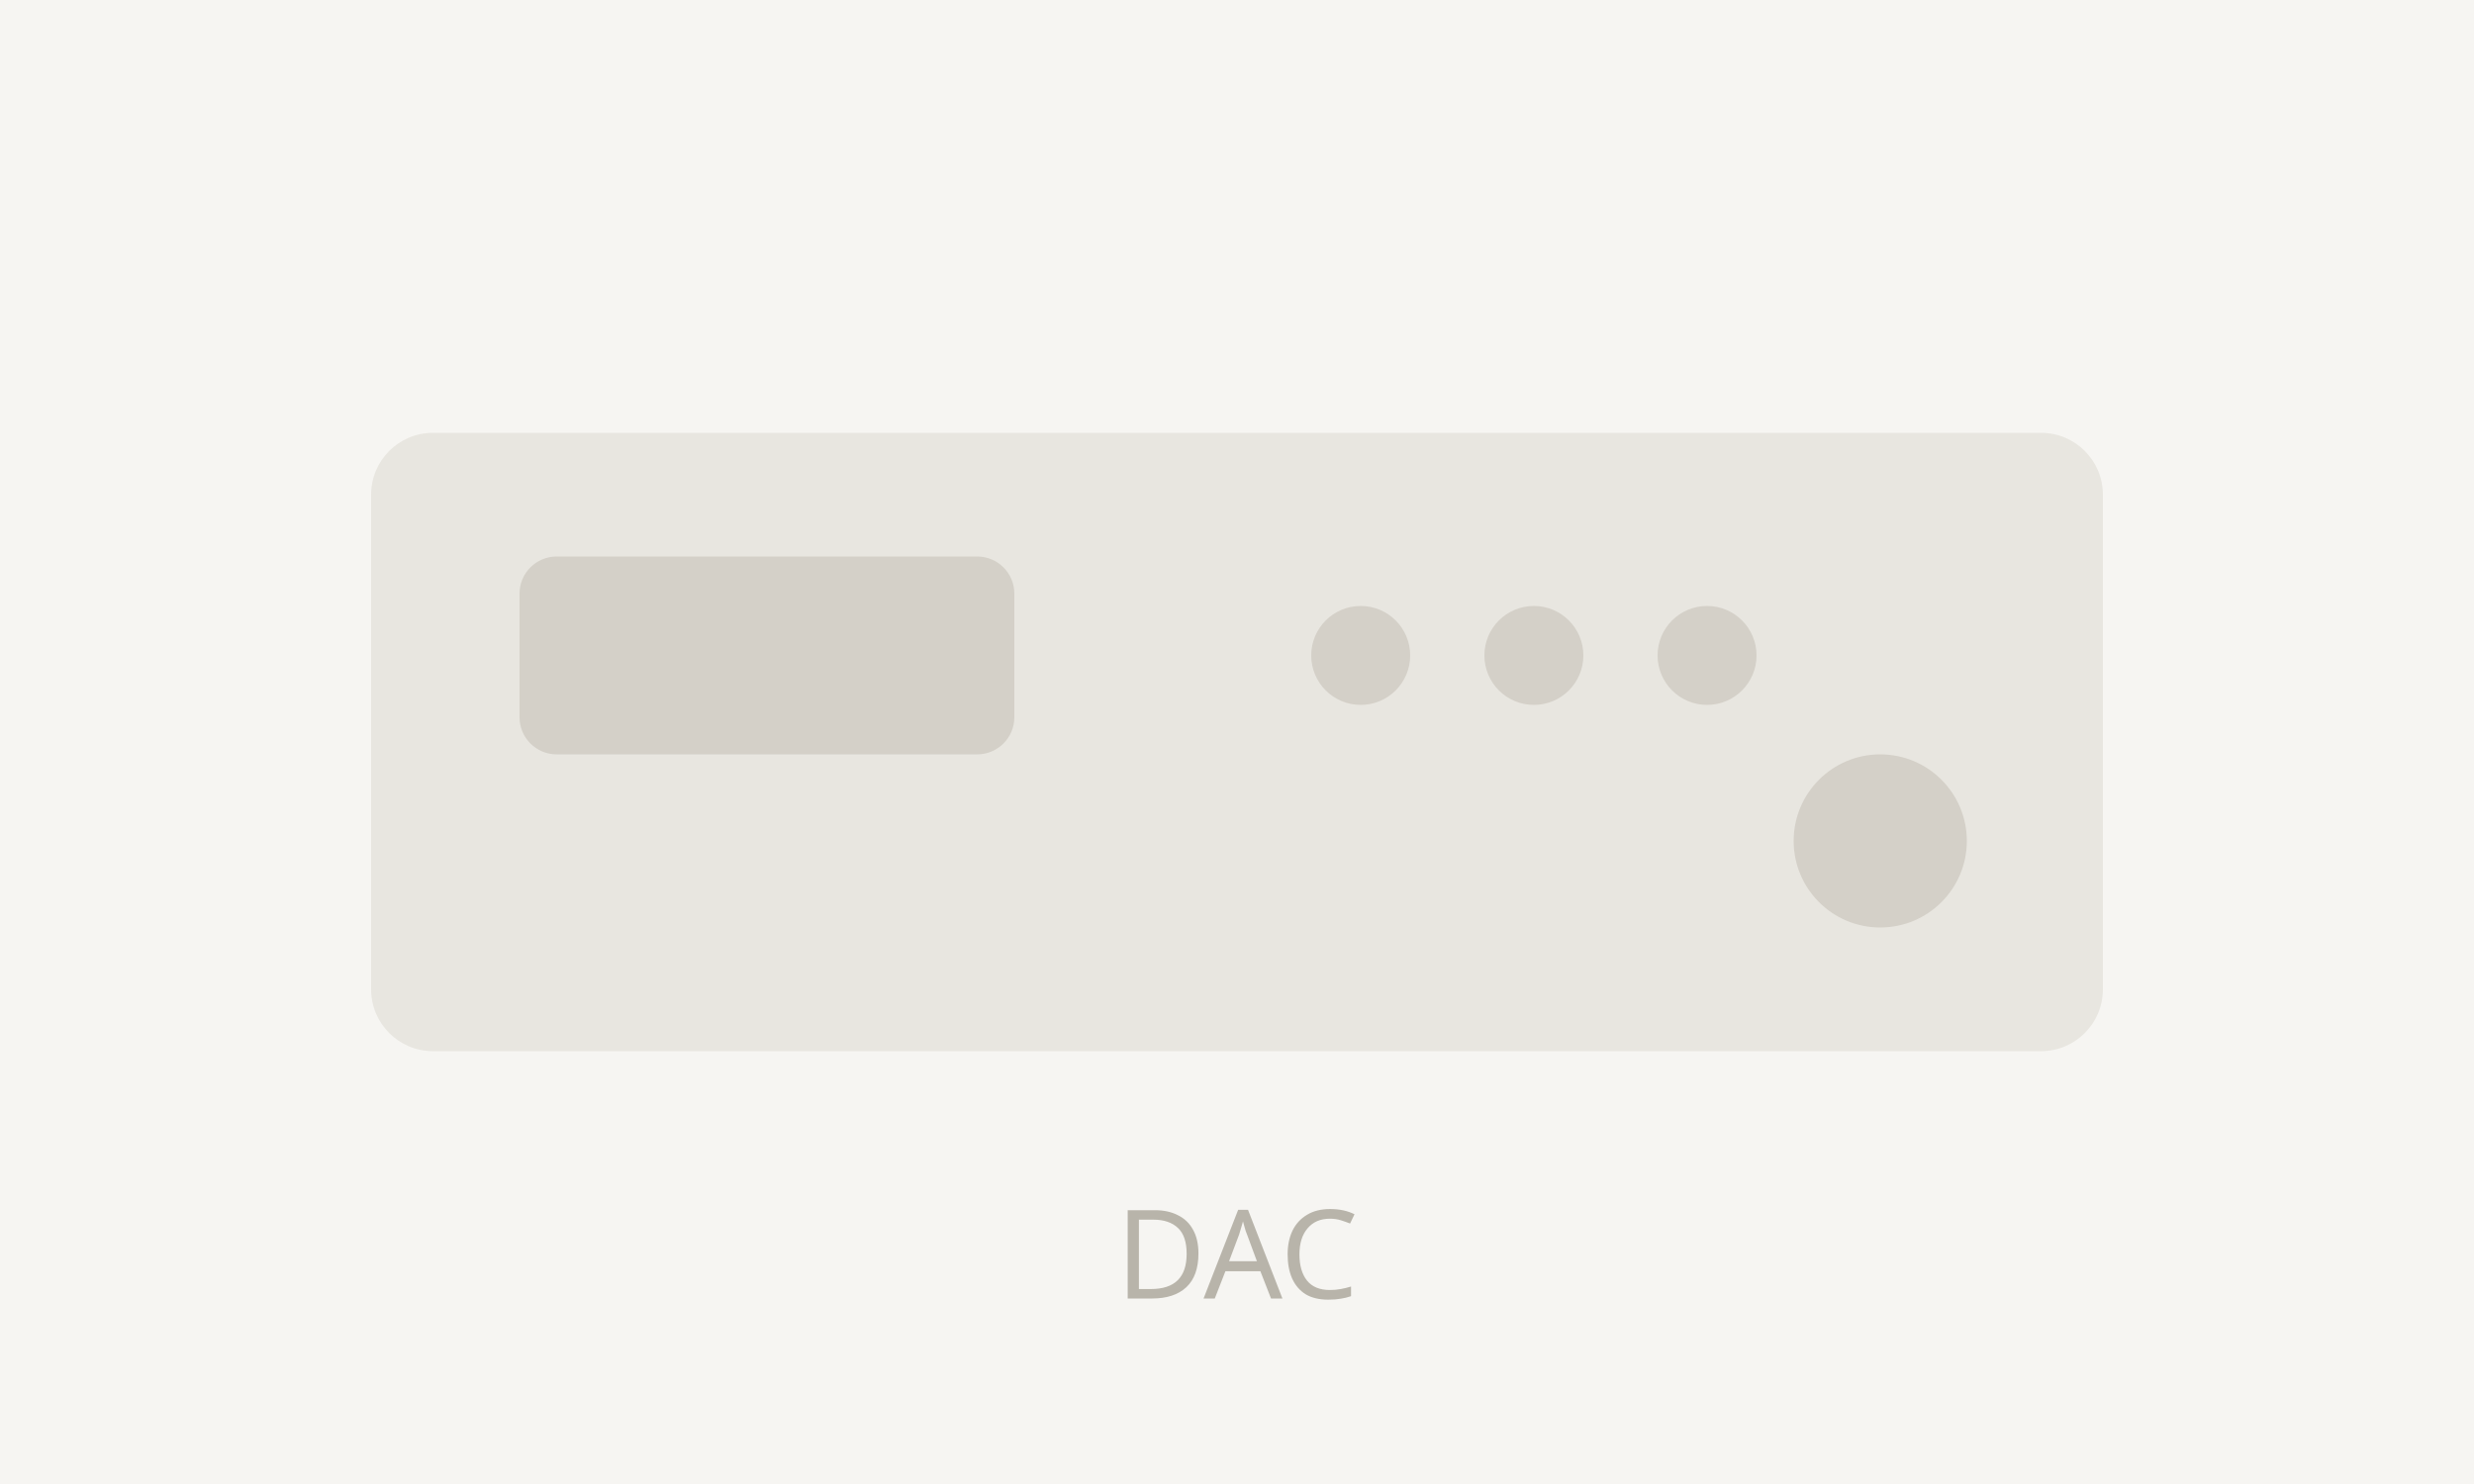
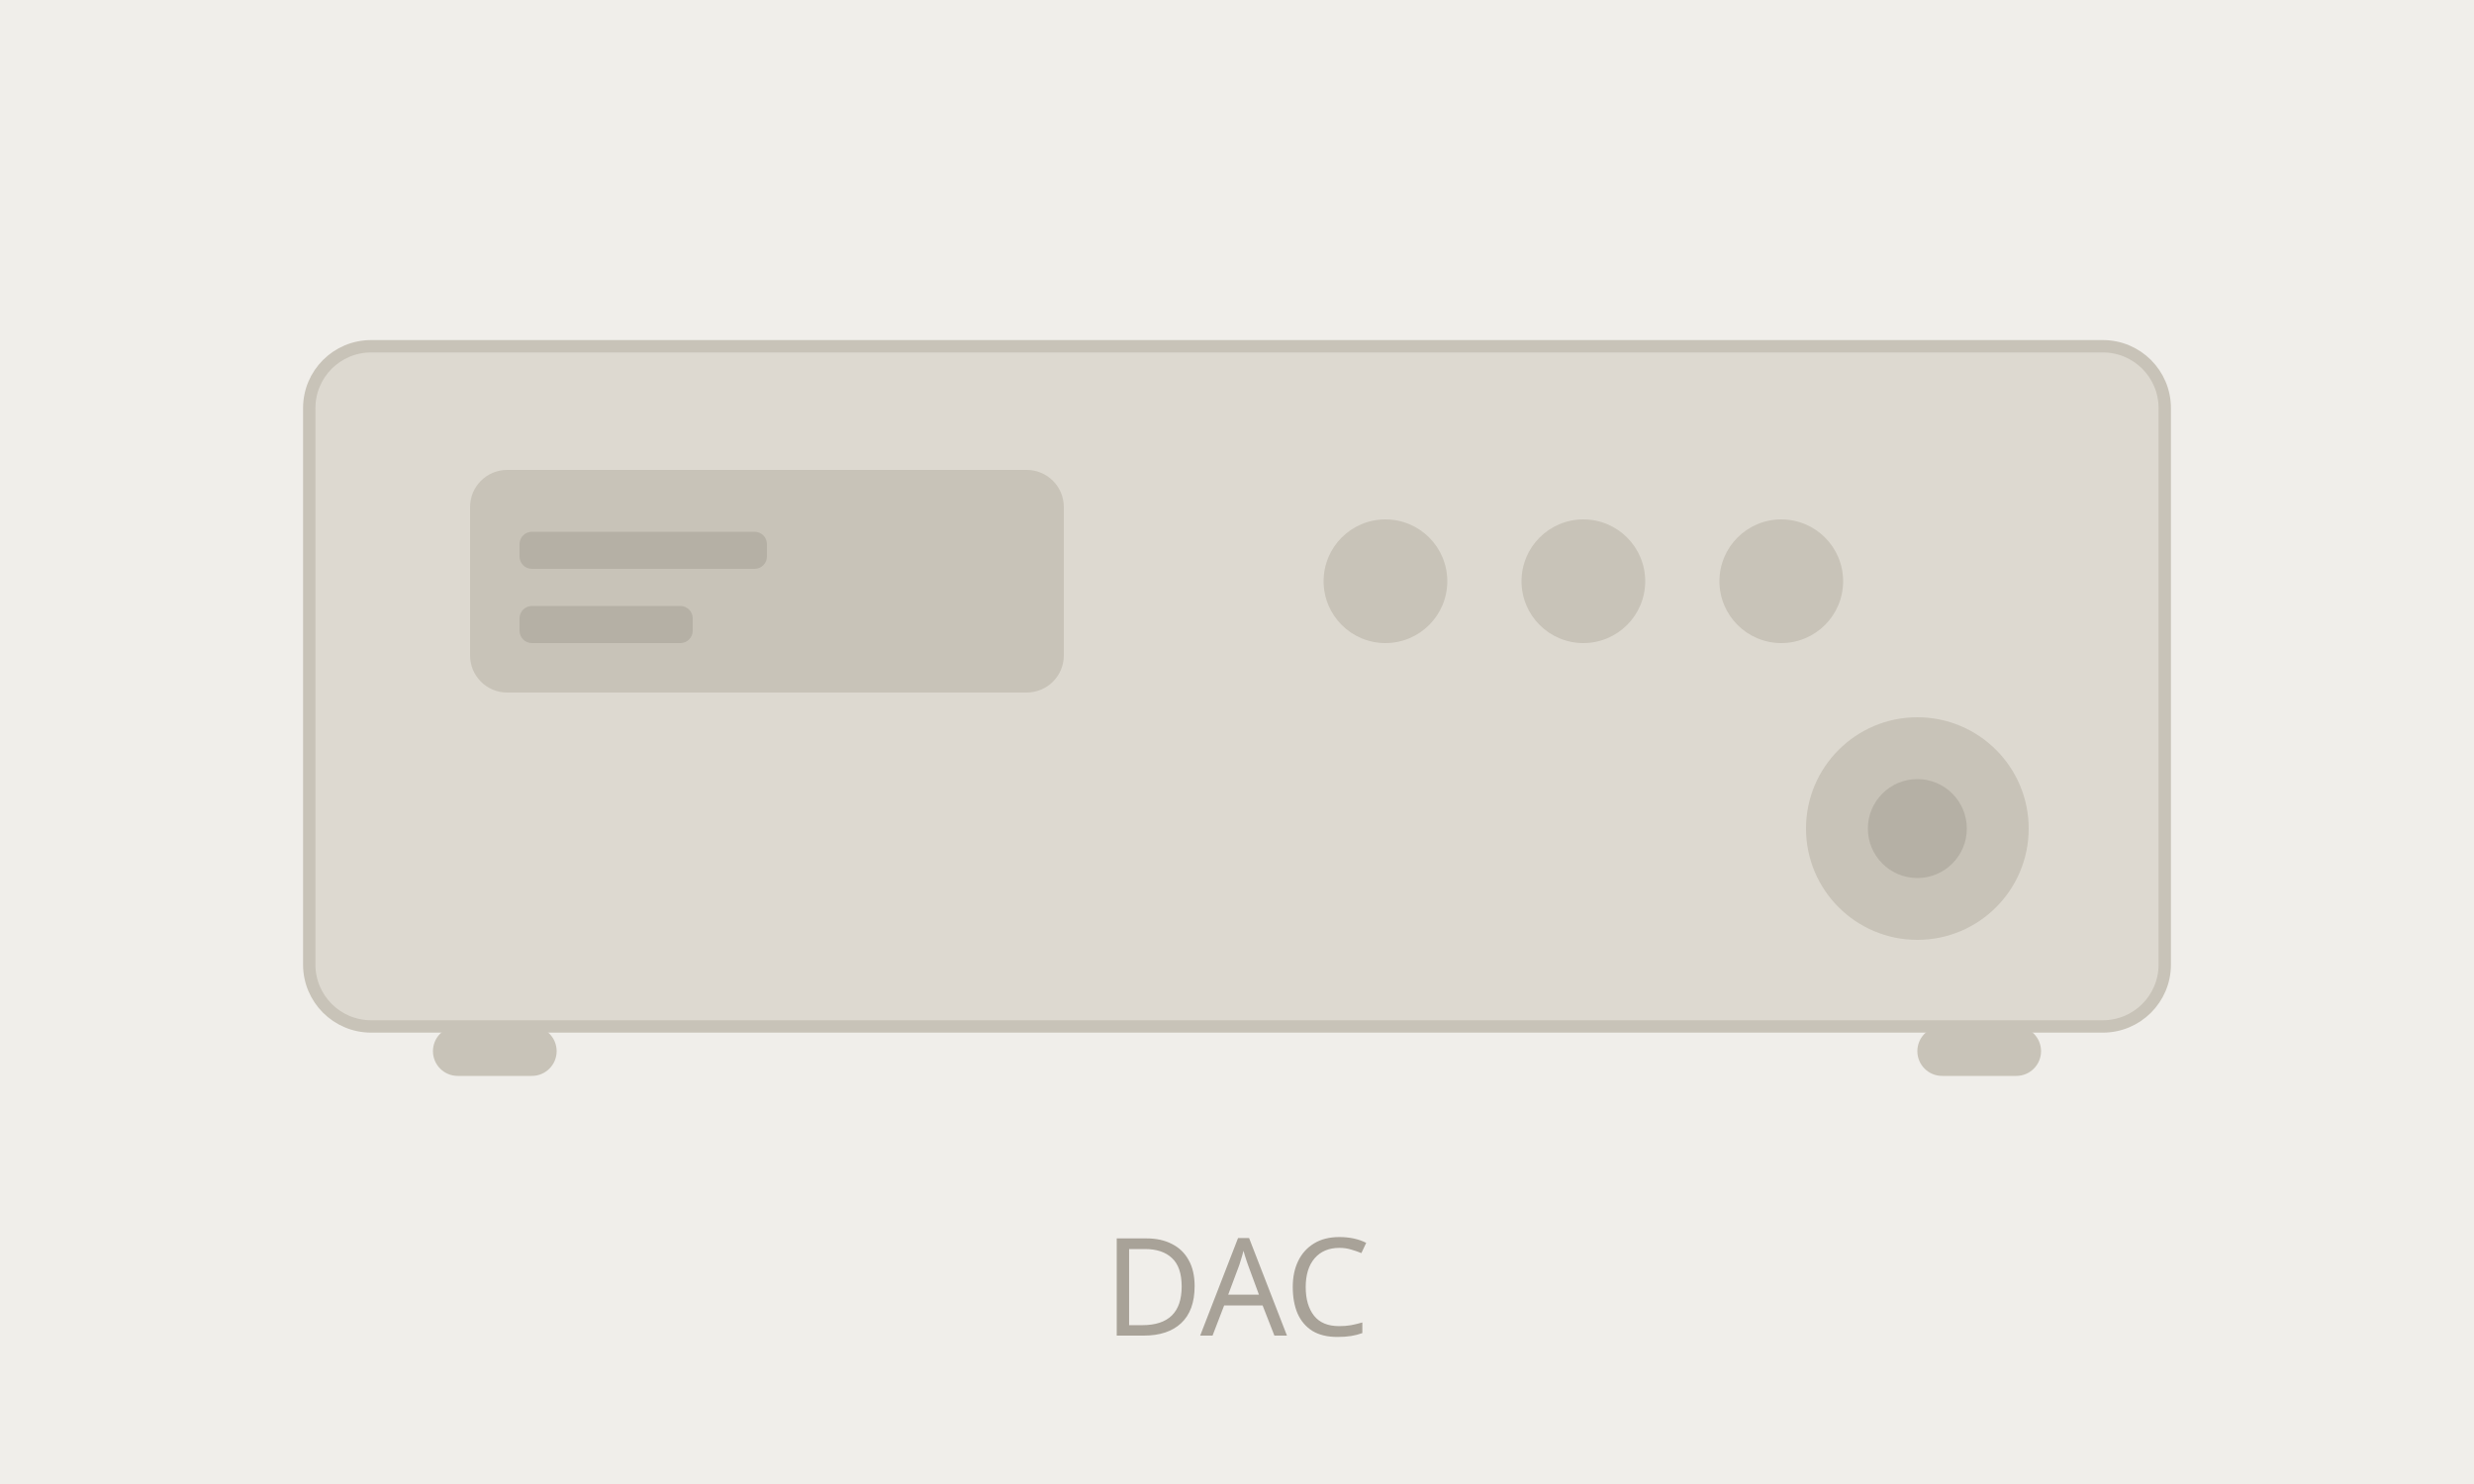
- <svg xmlns="http://www.w3.org/2000/svg" viewBox="0 0 200 120">
-   <rect width="200" height="120" fill="#f6f5f2" />
-   <rect x="30" y="35" width="140" height="50" rx="5" fill="#e8e6e0" />
-   <rect x="42" y="45" width="40" height="16" rx="3" fill="#d4d0c8" />
-   <circle cx="110" cy="53" r="4" fill="#d4d0c8" />
-   <circle cx="124" cy="53" r="4" fill="#d4d0c8" />
-   <circle cx="138" cy="53" r="4" fill="#d4d0c8" />
-   <circle cx="152" cy="68" r="7" fill="#d4d0c8" />
-   <text x="100" y="105" text-anchor="middle" font-family="system-ui, sans-serif" font-size="10" fill="#b8b4aa">DAC</text>
+ <svg xmlns="http://www.w3.org/2000/svg" viewBox="0 0 200 120" fill="none">
+   <rect width="200" height="120" fill="#f0eeea" />
+   <rect x="25" y="28" width="150" height="55" rx="5" fill="#ddd9d0" stroke="#c8c3b8" stroke-width="1" />
+   <rect x="38" y="38" width="48" height="18" rx="3" fill="#c8c3b8" />
+   <rect x="42" y="43" width="20" height="3" rx="1" fill="#b5b0a5" />
+   <rect x="42" y="49" width="14" height="3" rx="1" fill="#b5b0a5" />
+   <circle cx="112" cy="47" r="5" fill="#c8c3b8" />
+   <circle cx="128" cy="47" r="5" fill="#c8c3b8" />
+   <circle cx="144" cy="47" r="5" fill="#c8c3b8" />
+   <circle cx="155" cy="67" r="9" fill="#c8c3b8" />
+   <circle cx="155" cy="67" r="4" fill="#b5b0a5" />
+   <rect x="35" y="83" width="10" height="4" rx="2" fill="#c8c3b8" />
+   <rect x="155" y="83" width="10" height="4" rx="2" fill="#c8c3b8" />
+   <text x="100" y="108" text-anchor="middle" font-family="system-ui, sans-serif" font-size="11" fill="#a8a298">DAC</text>
</svg>
